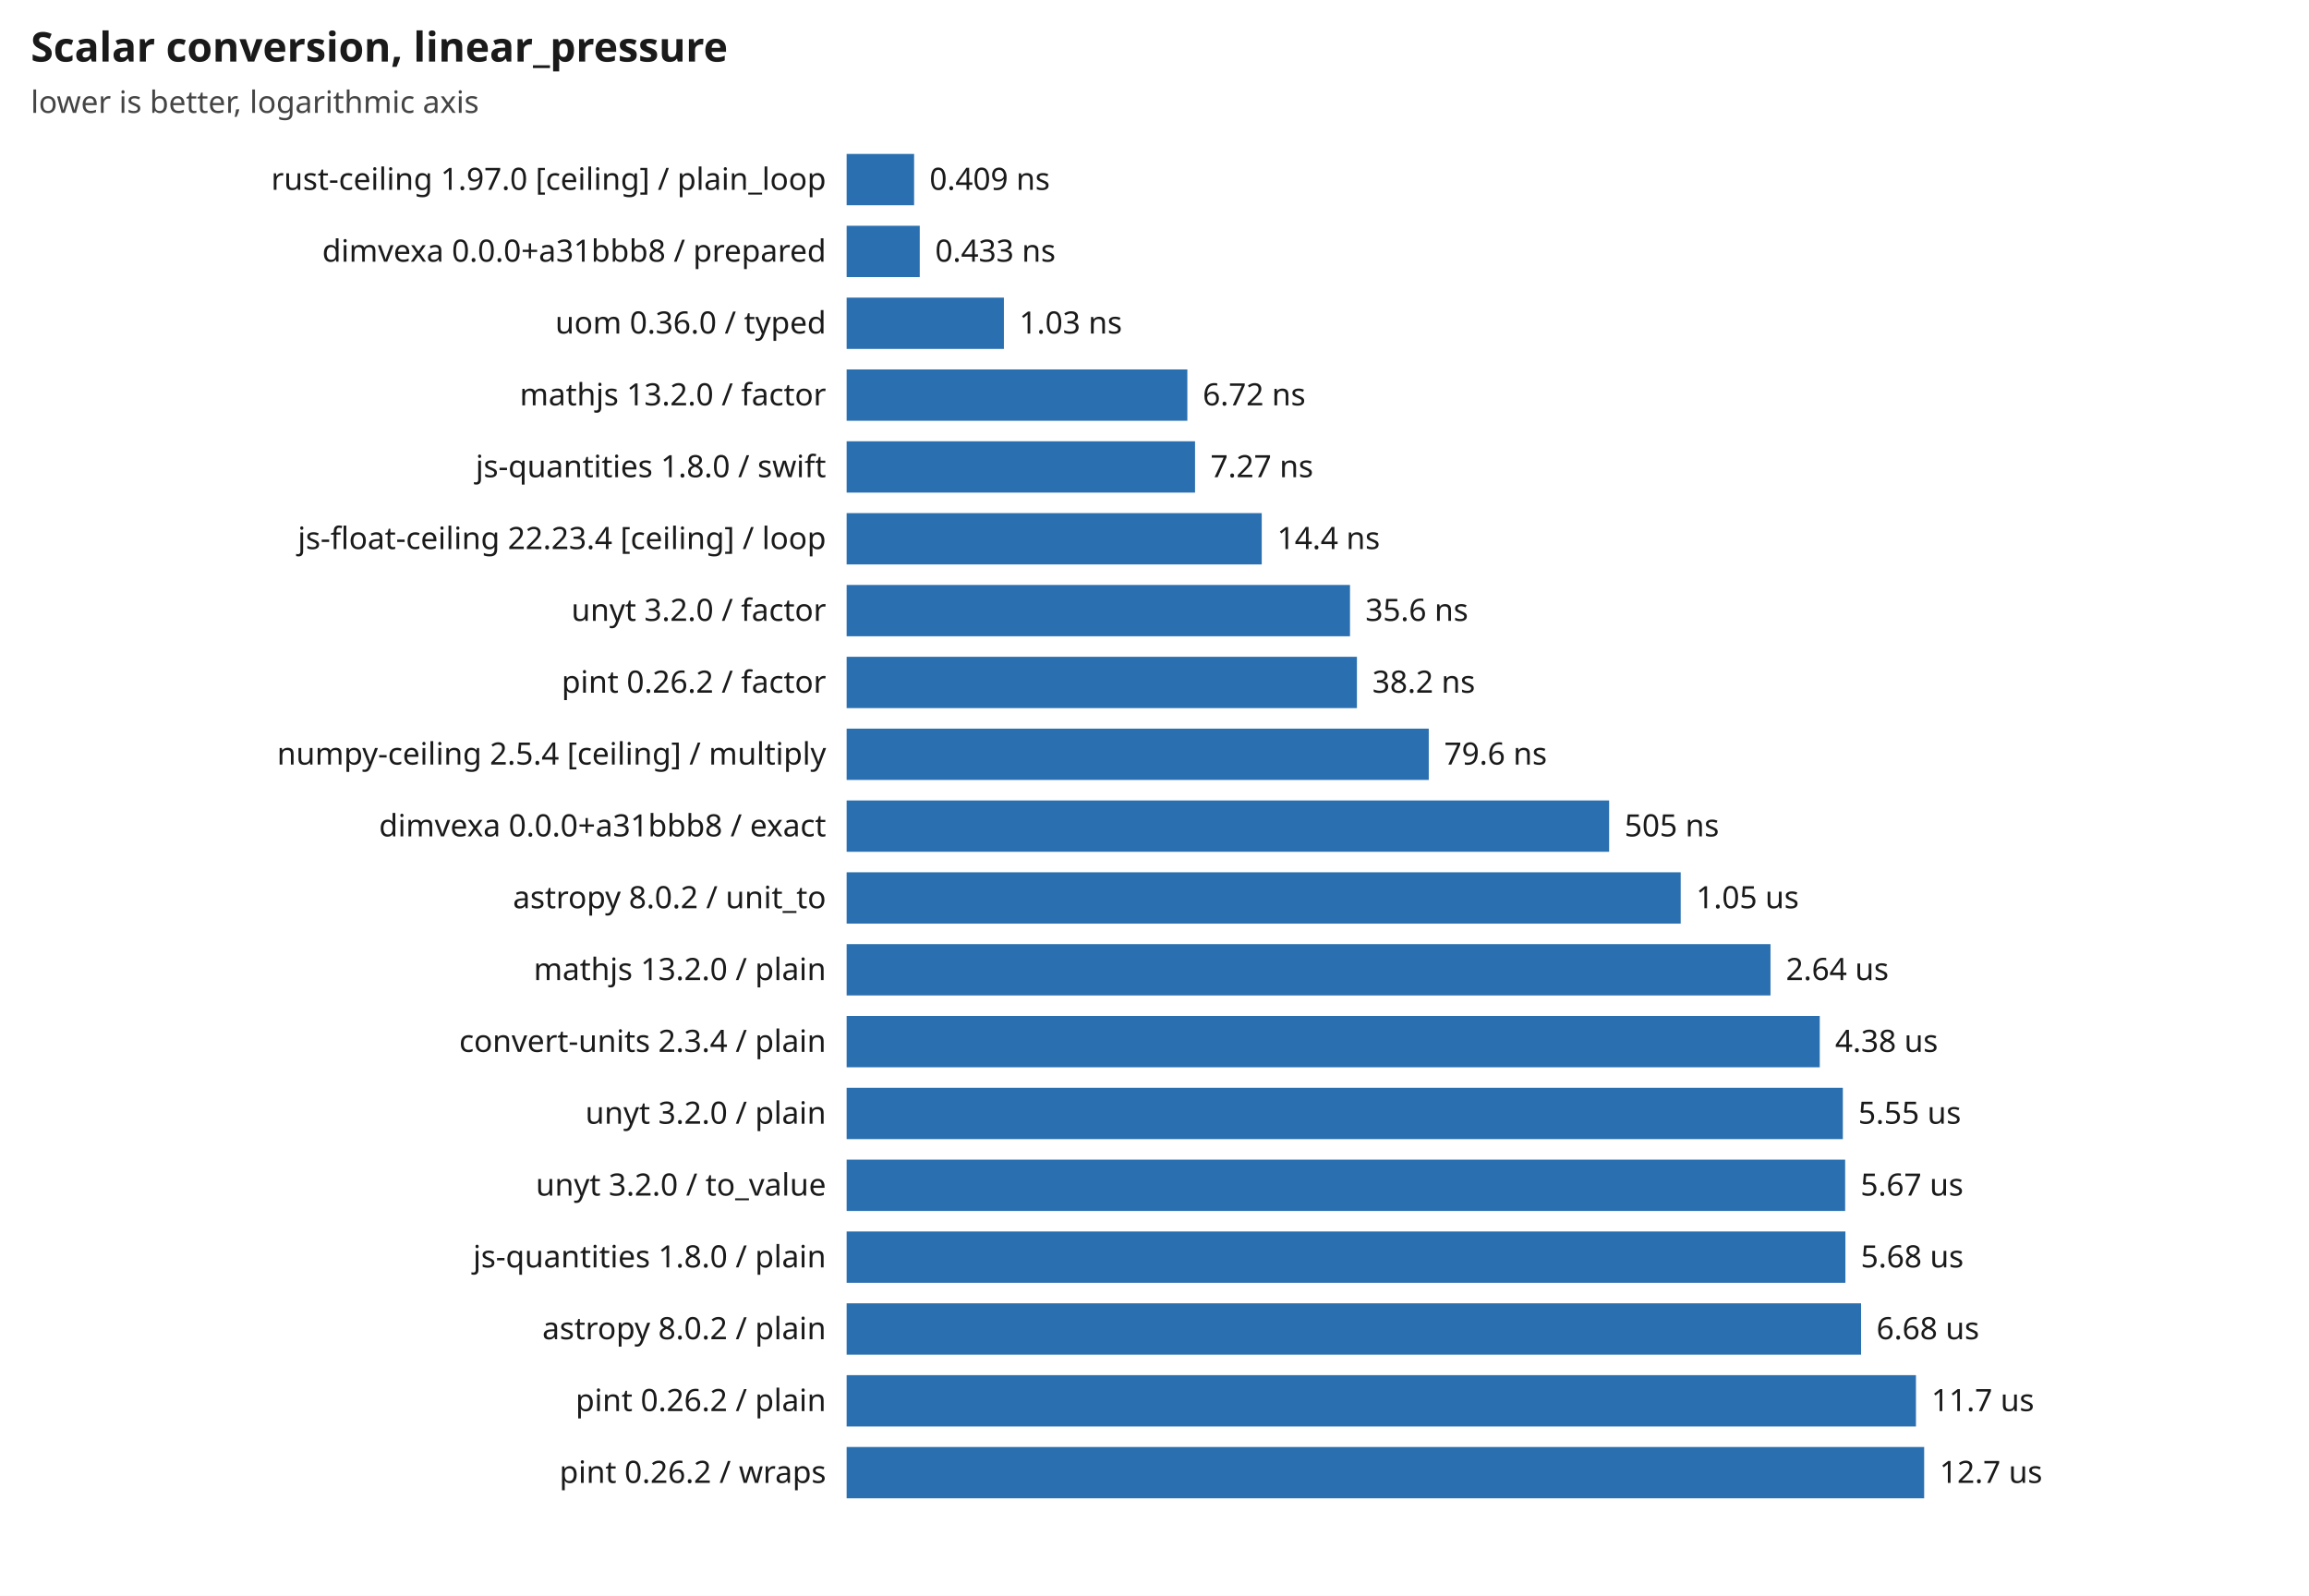
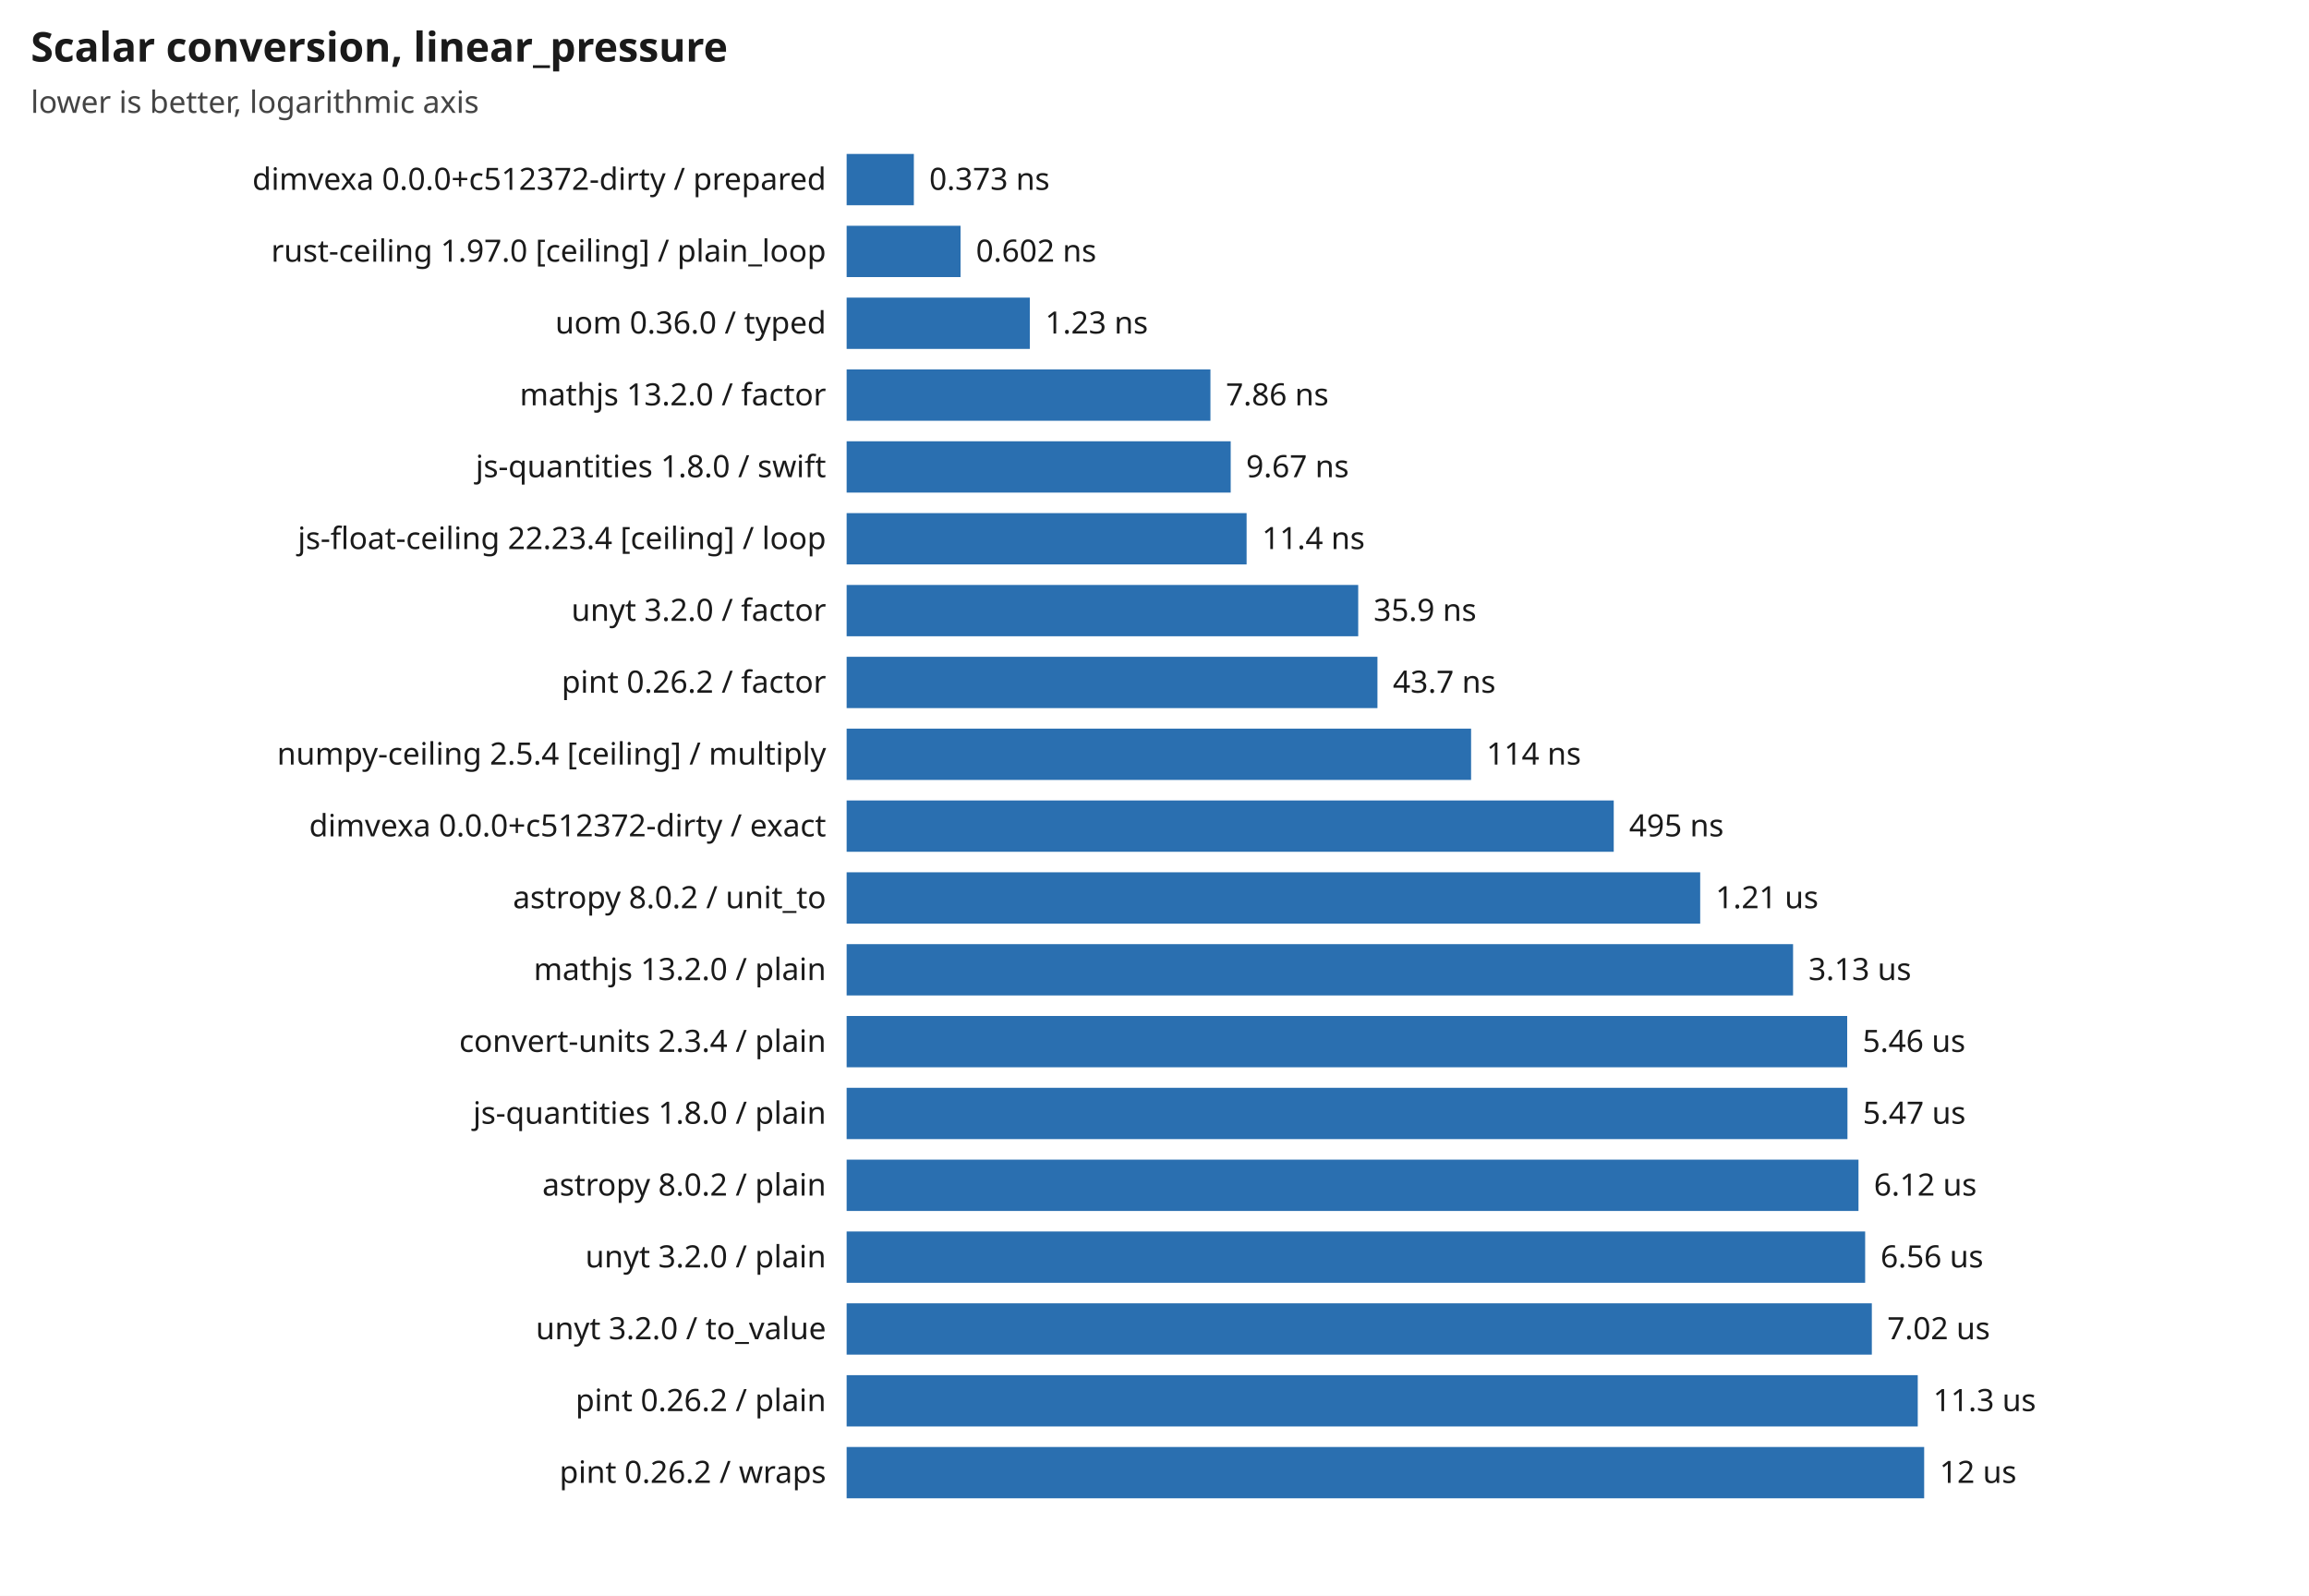
<svg xmlns="http://www.w3.org/2000/svg" width="900" height="622" viewBox="0 0 900 622" role="img" aria-label="Scalar conversion, linear_pressure">
  <rect width="900" height="622" fill="#ffffff" />
  <text x="12" y="24" font-family="sans-serif" font-size="16" font-weight="bold" fill="#1a1a1a">Scalar conversion, linear_pressure</text>
  <text x="12" y="44" font-family="sans-serif" font-size="12" fill="#444444">lower is better, logarithmic axis</text>
-   <text x="322" y="74" text-anchor="end" font-family="sans-serif" font-size="12" fill="#1a1a1a">rust-ceiling 1.97.0 [ceiling] / plain_loop</text>
-   <rect x="330" y="60" width="26.3" height="20" fill="#2a6fb0" />
-   <text x="362.3" y="74" font-family="sans-serif" font-size="12" fill="#1a1a1a">0.409 ns</text>
-   <text x="322" y="102" text-anchor="end" font-family="sans-serif" font-size="12" fill="#1a1a1a">dimvexa 0.0.0+a31bbb8 / prepared</text>
-   <rect x="330" y="88" width="28.5" height="20" fill="#2a6fb0" />
-   <text x="364.5" y="102" font-family="sans-serif" font-size="12" fill="#1a1a1a">0.433 ns</text>
+   <text x="322" y="74" text-anchor="end" font-family="sans-serif" font-size="12" fill="#1a1a1a">dimvexa 0.0.0+c512372-dirty / prepared</text>
+   <rect x="330" y="60" width="26.2" height="20" fill="#2a6fb0" />
+   <text x="362.2" y="74" font-family="sans-serif" font-size="12" fill="#1a1a1a">0.373 ns</text>
+   <text x="322" y="102" text-anchor="end" font-family="sans-serif" font-size="12" fill="#1a1a1a">rust-ceiling 1.97.0 [ceiling] / plain_loop</text>
+   <rect x="330" y="88" width="44.4" height="20" fill="#2a6fb0" />
+   <text x="380.4" y="102" font-family="sans-serif" font-size="12" fill="#1a1a1a">0.602 ns</text>
  <text x="322" y="130" text-anchor="end" font-family="sans-serif" font-size="12" fill="#1a1a1a">uom 0.36.0 / typed</text>
-   <rect x="330" y="116" width="61.3" height="20" fill="#2a6fb0" />
-   <text x="397.3" y="130" font-family="sans-serif" font-size="12" fill="#1a1a1a">1.03 ns</text>
+   <rect x="330" y="116" width="71.4" height="20" fill="#2a6fb0" />
+   <text x="407.4" y="130" font-family="sans-serif" font-size="12" fill="#1a1a1a">1.23 ns</text>
  <text x="322" y="158" text-anchor="end" font-family="sans-serif" font-size="12" fill="#1a1a1a">mathjs 13.2.0 / factor</text>
-   <rect x="330" y="144" width="132.8" height="20" fill="#2a6fb0" />
-   <text x="468.8" y="158" font-family="sans-serif" font-size="12" fill="#1a1a1a">6.72 ns</text>
+   <rect x="330" y="144" width="141.8" height="20" fill="#2a6fb0" />
+   <text x="477.8" y="158" font-family="sans-serif" font-size="12" fill="#1a1a1a">7.86 ns</text>
  <text x="322" y="186" text-anchor="end" font-family="sans-serif" font-size="12" fill="#1a1a1a">js-quantities 1.8.0 / swift</text>
-   <rect x="330" y="172" width="135.8" height="20" fill="#2a6fb0" />
-   <text x="471.8" y="186" font-family="sans-serif" font-size="12" fill="#1a1a1a">7.27 ns</text>
+   <rect x="330" y="172" width="149.7" height="20" fill="#2a6fb0" />
+   <text x="485.7" y="186" font-family="sans-serif" font-size="12" fill="#1a1a1a">9.67 ns</text>
  <text x="322" y="214" text-anchor="end" font-family="sans-serif" font-size="12" fill="#1a1a1a">js-float-ceiling 22.23.4 [ceiling] / loop</text>
-   <rect x="330" y="200" width="161.8" height="20" fill="#2a6fb0" />
-   <text x="497.8" y="214" font-family="sans-serif" font-size="12" fill="#1a1a1a">14.4 ns</text>
+   <rect x="330" y="200" width="155.9" height="20" fill="#2a6fb0" />
+   <text x="491.9" y="214" font-family="sans-serif" font-size="12" fill="#1a1a1a">11.4 ns</text>
  <text x="322" y="242" text-anchor="end" font-family="sans-serif" font-size="12" fill="#1a1a1a">unyt 3.2.0 / factor</text>
-   <rect x="330" y="228" width="196.2" height="20" fill="#2a6fb0" />
-   <text x="532.2" y="242" font-family="sans-serif" font-size="12" fill="#1a1a1a">35.6 ns</text>
+   <rect x="330" y="228" width="199.4" height="20" fill="#2a6fb0" />
+   <text x="535.4" y="242" font-family="sans-serif" font-size="12" fill="#1a1a1a">35.9 ns</text>
  <text x="322" y="270" text-anchor="end" font-family="sans-serif" font-size="12" fill="#1a1a1a">pint 0.26.2 / factor</text>
-   <rect x="330" y="256" width="198.9" height="20" fill="#2a6fb0" />
-   <text x="534.9" y="270" font-family="sans-serif" font-size="12" fill="#1a1a1a">38.2 ns</text>
+   <rect x="330" y="256" width="206.9" height="20" fill="#2a6fb0" />
+   <text x="542.9" y="270" font-family="sans-serif" font-size="12" fill="#1a1a1a">43.7 ns</text>
  <text x="322" y="298" text-anchor="end" font-family="sans-serif" font-size="12" fill="#1a1a1a">numpy-ceiling 2.5.4 [ceiling] / multiply</text>
-   <rect x="330" y="284" width="226.9" height="20" fill="#2a6fb0" />
-   <text x="562.9" y="298" font-family="sans-serif" font-size="12" fill="#1a1a1a">79.6 ns</text>
-   <text x="322" y="326" text-anchor="end" font-family="sans-serif" font-size="12" fill="#1a1a1a">dimvexa 0.0.0+a31bbb8 / exact</text>
-   <rect x="330" y="312" width="297.2" height="20" fill="#2a6fb0" />
-   <text x="633.2" y="326" font-family="sans-serif" font-size="12" fill="#1a1a1a">505 ns</text>
+   <rect x="330" y="284" width="243.4" height="20" fill="#2a6fb0" />
+   <text x="579.4" y="298" font-family="sans-serif" font-size="12" fill="#1a1a1a">114 ns</text>
+   <text x="322" y="326" text-anchor="end" font-family="sans-serif" font-size="12" fill="#1a1a1a">dimvexa 0.0.0+c512372-dirty / exact</text>
+   <rect x="330" y="312" width="299.0" height="20" fill="#2a6fb0" />
+   <text x="635.0" y="326" font-family="sans-serif" font-size="12" fill="#1a1a1a">495 ns</text>
  <text x="322" y="354" text-anchor="end" font-family="sans-serif" font-size="12" fill="#1a1a1a">astropy 8.0.2 / unit_to</text>
-   <rect x="330" y="340" width="325.1" height="20" fill="#2a6fb0" />
-   <text x="661.1" y="354" font-family="sans-serif" font-size="12" fill="#1a1a1a">1.05 us</text>
+   <rect x="330" y="340" width="332.7" height="20" fill="#2a6fb0" />
+   <text x="668.7" y="354" font-family="sans-serif" font-size="12" fill="#1a1a1a">1.21 us</text>
  <text x="322" y="382" text-anchor="end" font-family="sans-serif" font-size="12" fill="#1a1a1a">mathjs 13.2.0 / plain</text>
-   <rect x="330" y="368" width="360.1" height="20" fill="#2a6fb0" />
-   <text x="696.1" y="382" font-family="sans-serif" font-size="12" fill="#1a1a1a">2.64 us</text>
+   <rect x="330" y="368" width="368.9" height="20" fill="#2a6fb0" />
+   <text x="704.9" y="382" font-family="sans-serif" font-size="12" fill="#1a1a1a">3.13 us</text>
  <text x="322" y="410" text-anchor="end" font-family="sans-serif" font-size="12" fill="#1a1a1a">convert-units 2.3.4 / plain</text>
-   <rect x="330" y="396" width="379.3" height="20" fill="#2a6fb0" />
-   <text x="715.3" y="410" font-family="sans-serif" font-size="12" fill="#1a1a1a">4.38 us</text>
-   <text x="322" y="438" text-anchor="end" font-family="sans-serif" font-size="12" fill="#1a1a1a">unyt 3.2.0 / plain</text>
-   <rect x="330" y="424" width="388.3" height="20" fill="#2a6fb0" />
-   <text x="724.3" y="438" font-family="sans-serif" font-size="12" fill="#1a1a1a">5.55 us</text>
-   <text x="322" y="466" text-anchor="end" font-family="sans-serif" font-size="12" fill="#1a1a1a">unyt 3.2.0 / to_value</text>
-   <rect x="330" y="452" width="389.2" height="20" fill="#2a6fb0" />
-   <text x="725.2" y="466" font-family="sans-serif" font-size="12" fill="#1a1a1a">5.67 us</text>
-   <text x="322" y="494" text-anchor="end" font-family="sans-serif" font-size="12" fill="#1a1a1a">js-quantities 1.8.0 / plain</text>
-   <rect x="330" y="480" width="389.3" height="20" fill="#2a6fb0" />
-   <text x="725.3" y="494" font-family="sans-serif" font-size="12" fill="#1a1a1a">5.68 us</text>
-   <text x="322" y="522" text-anchor="end" font-family="sans-serif" font-size="12" fill="#1a1a1a">astropy 8.0.2 / plain</text>
-   <rect x="330" y="508" width="395.4" height="20" fill="#2a6fb0" />
-   <text x="731.4" y="522" font-family="sans-serif" font-size="12" fill="#1a1a1a">6.68 us</text>
+   <rect x="330" y="396" width="390.0" height="20" fill="#2a6fb0" />
+   <text x="726.0" y="410" font-family="sans-serif" font-size="12" fill="#1a1a1a">5.46 us</text>
+   <text x="322" y="438" text-anchor="end" font-family="sans-serif" font-size="12" fill="#1a1a1a">js-quantities 1.8.0 / plain</text>
+   <rect x="330" y="424" width="390.1" height="20" fill="#2a6fb0" />
+   <text x="726.1" y="438" font-family="sans-serif" font-size="12" fill="#1a1a1a">5.47 us</text>
+   <text x="322" y="466" text-anchor="end" font-family="sans-serif" font-size="12" fill="#1a1a1a">astropy 8.0.2 / plain</text>
+   <rect x="330" y="452" width="394.4" height="20" fill="#2a6fb0" />
+   <text x="730.4" y="466" font-family="sans-serif" font-size="12" fill="#1a1a1a">6.12 us</text>
+   <text x="322" y="494" text-anchor="end" font-family="sans-serif" font-size="12" fill="#1a1a1a">unyt 3.2.0 / plain</text>
+   <rect x="330" y="480" width="397.0" height="20" fill="#2a6fb0" />
+   <text x="733.0" y="494" font-family="sans-serif" font-size="12" fill="#1a1a1a">6.56 us</text>
+   <text x="322" y="522" text-anchor="end" font-family="sans-serif" font-size="12" fill="#1a1a1a">unyt 3.2.0 / to_value</text>
+   <rect x="330" y="508" width="399.6" height="20" fill="#2a6fb0" />
+   <text x="735.6" y="522" font-family="sans-serif" font-size="12" fill="#1a1a1a">7.02 us</text>
  <text x="322" y="550" text-anchor="end" font-family="sans-serif" font-size="12" fill="#1a1a1a">pint 0.26.2 / plain</text>
-   <rect x="330" y="536" width="416.8" height="20" fill="#2a6fb0" />
-   <text x="752.8" y="550" font-family="sans-serif" font-size="12" fill="#1a1a1a">11.7 us</text>
+   <rect x="330" y="536" width="417.5" height="20" fill="#2a6fb0" />
+   <text x="753.5" y="550" font-family="sans-serif" font-size="12" fill="#1a1a1a">11.3 us</text>
  <text x="322" y="578" text-anchor="end" font-family="sans-serif" font-size="12" fill="#1a1a1a">pint 0.26.2 / wraps</text>
  <rect x="330" y="564" width="420.0" height="20" fill="#2a6fb0" />
-   <text x="756.0" y="578" font-family="sans-serif" font-size="12" fill="#1a1a1a">12.7 us</text>
+   <text x="756.0" y="578" font-family="sans-serif" font-size="12" fill="#1a1a1a">12 us</text>
</svg>
